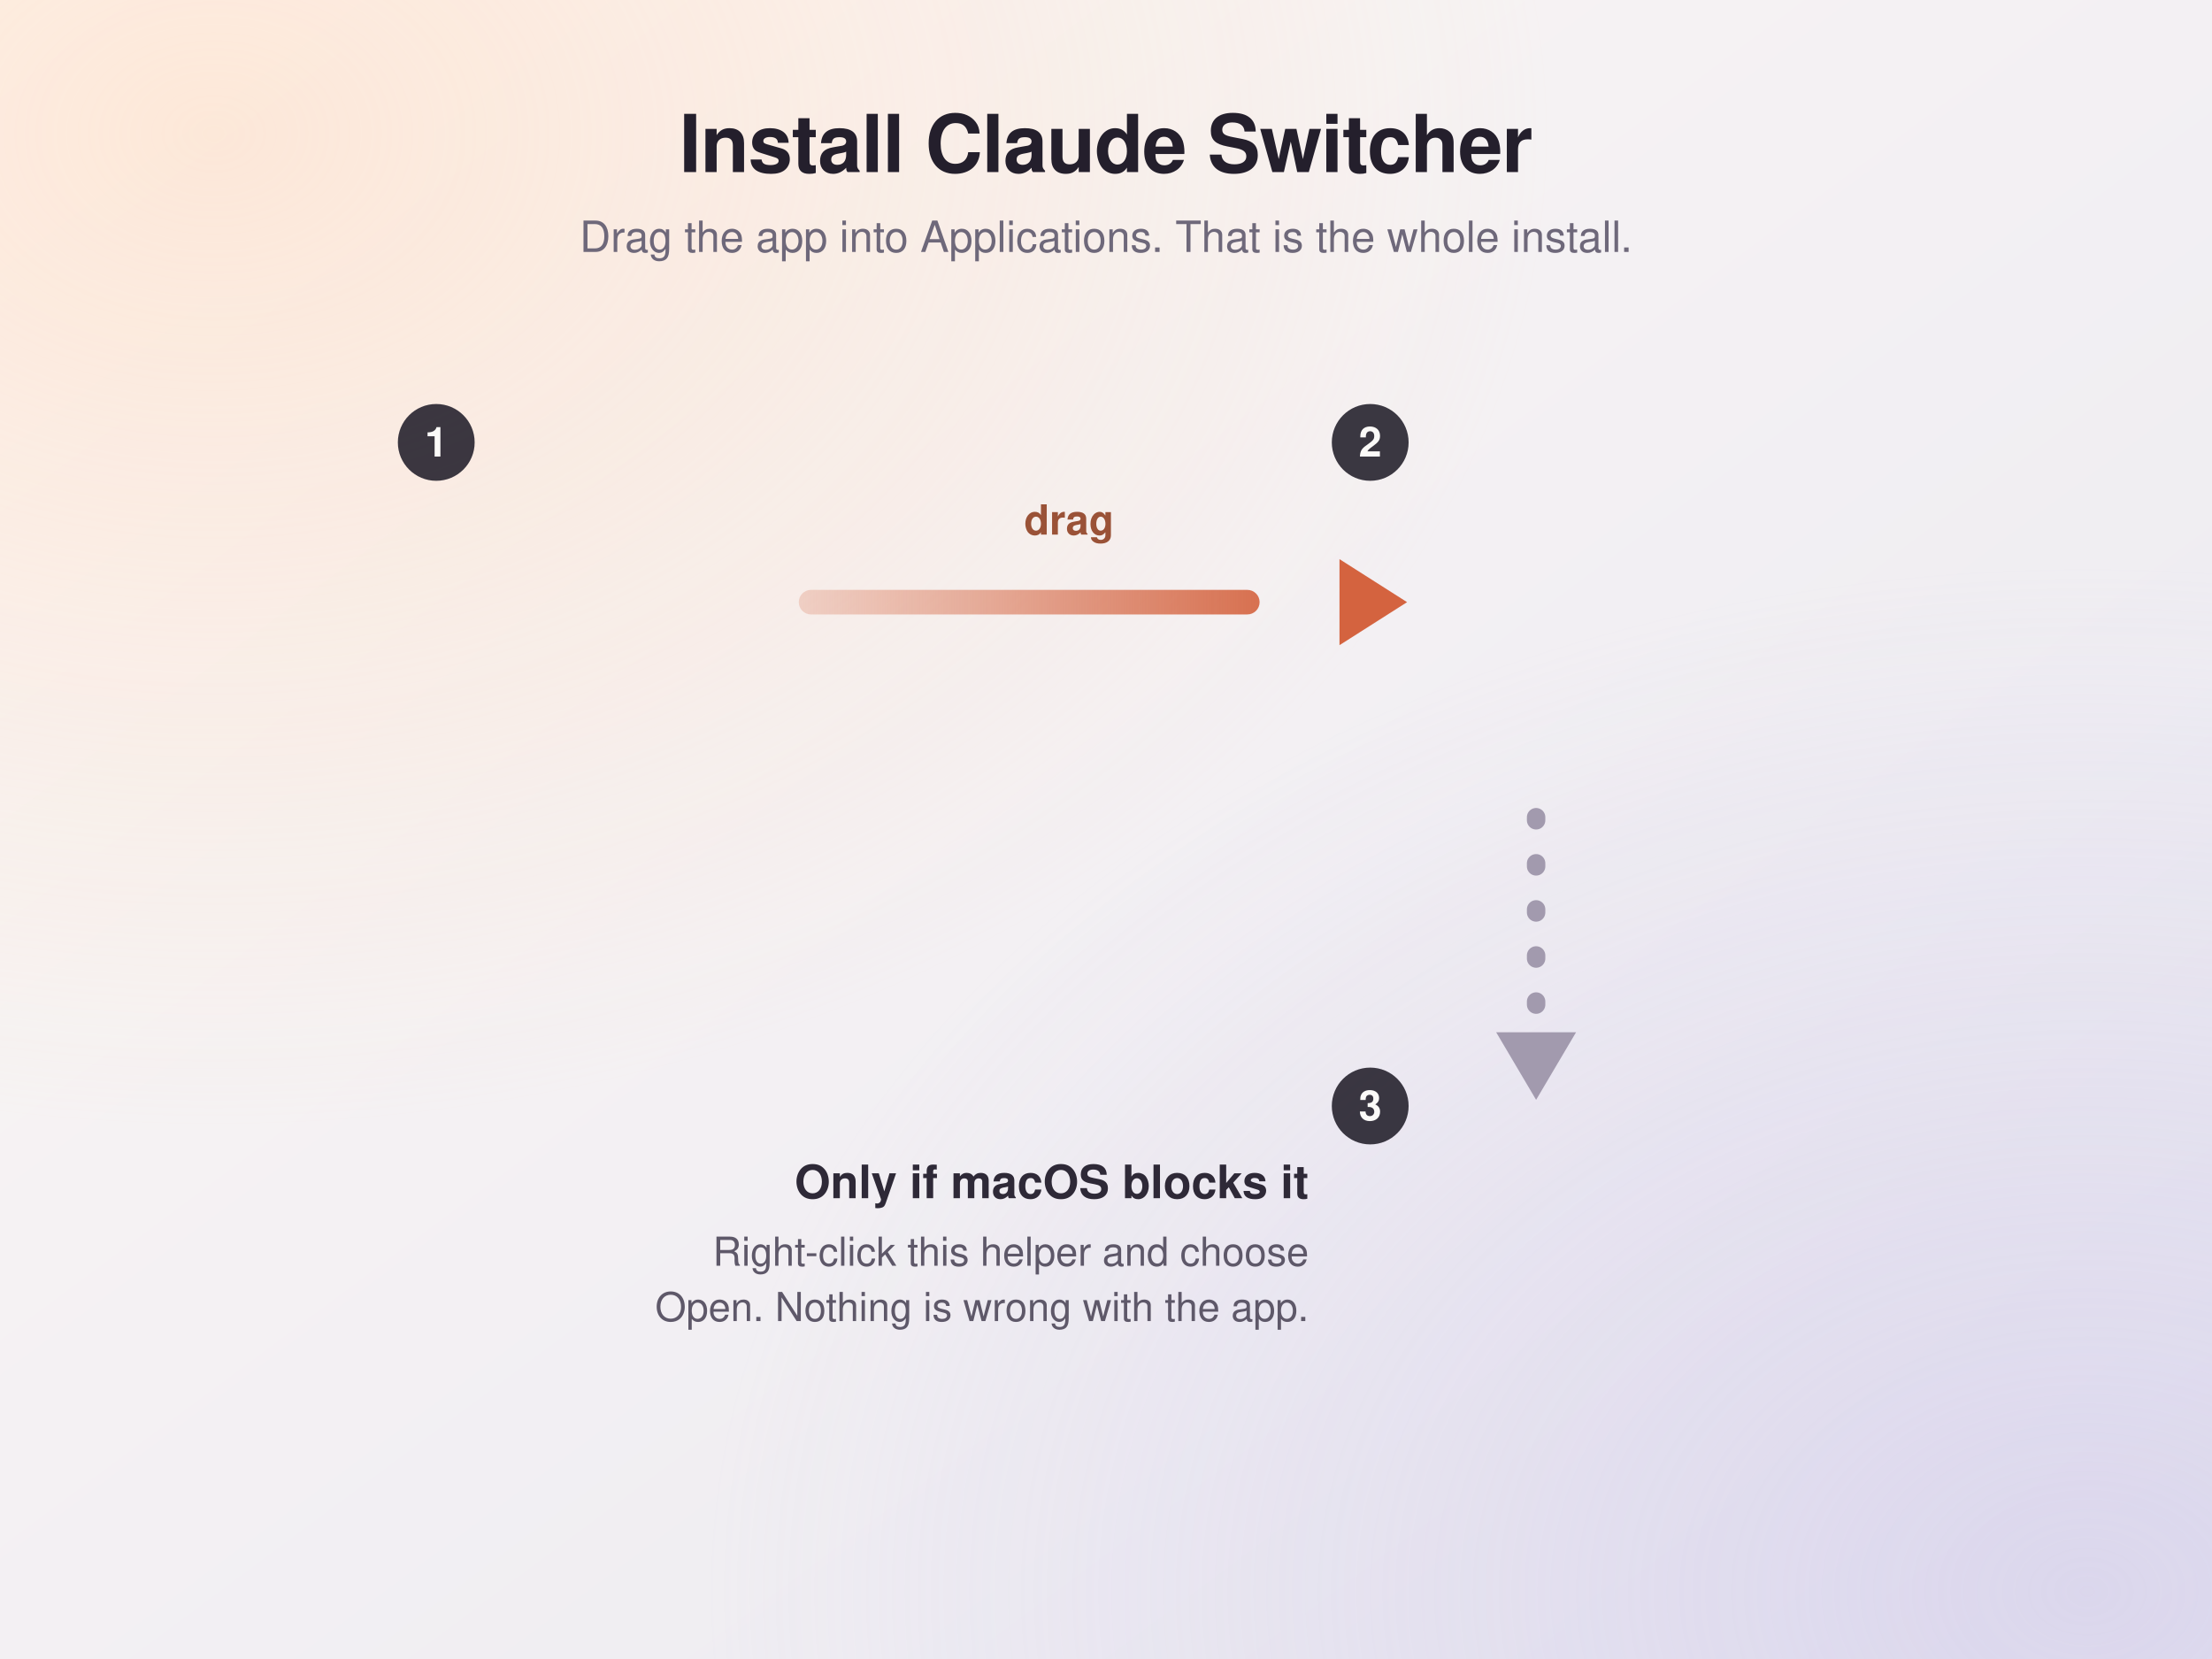
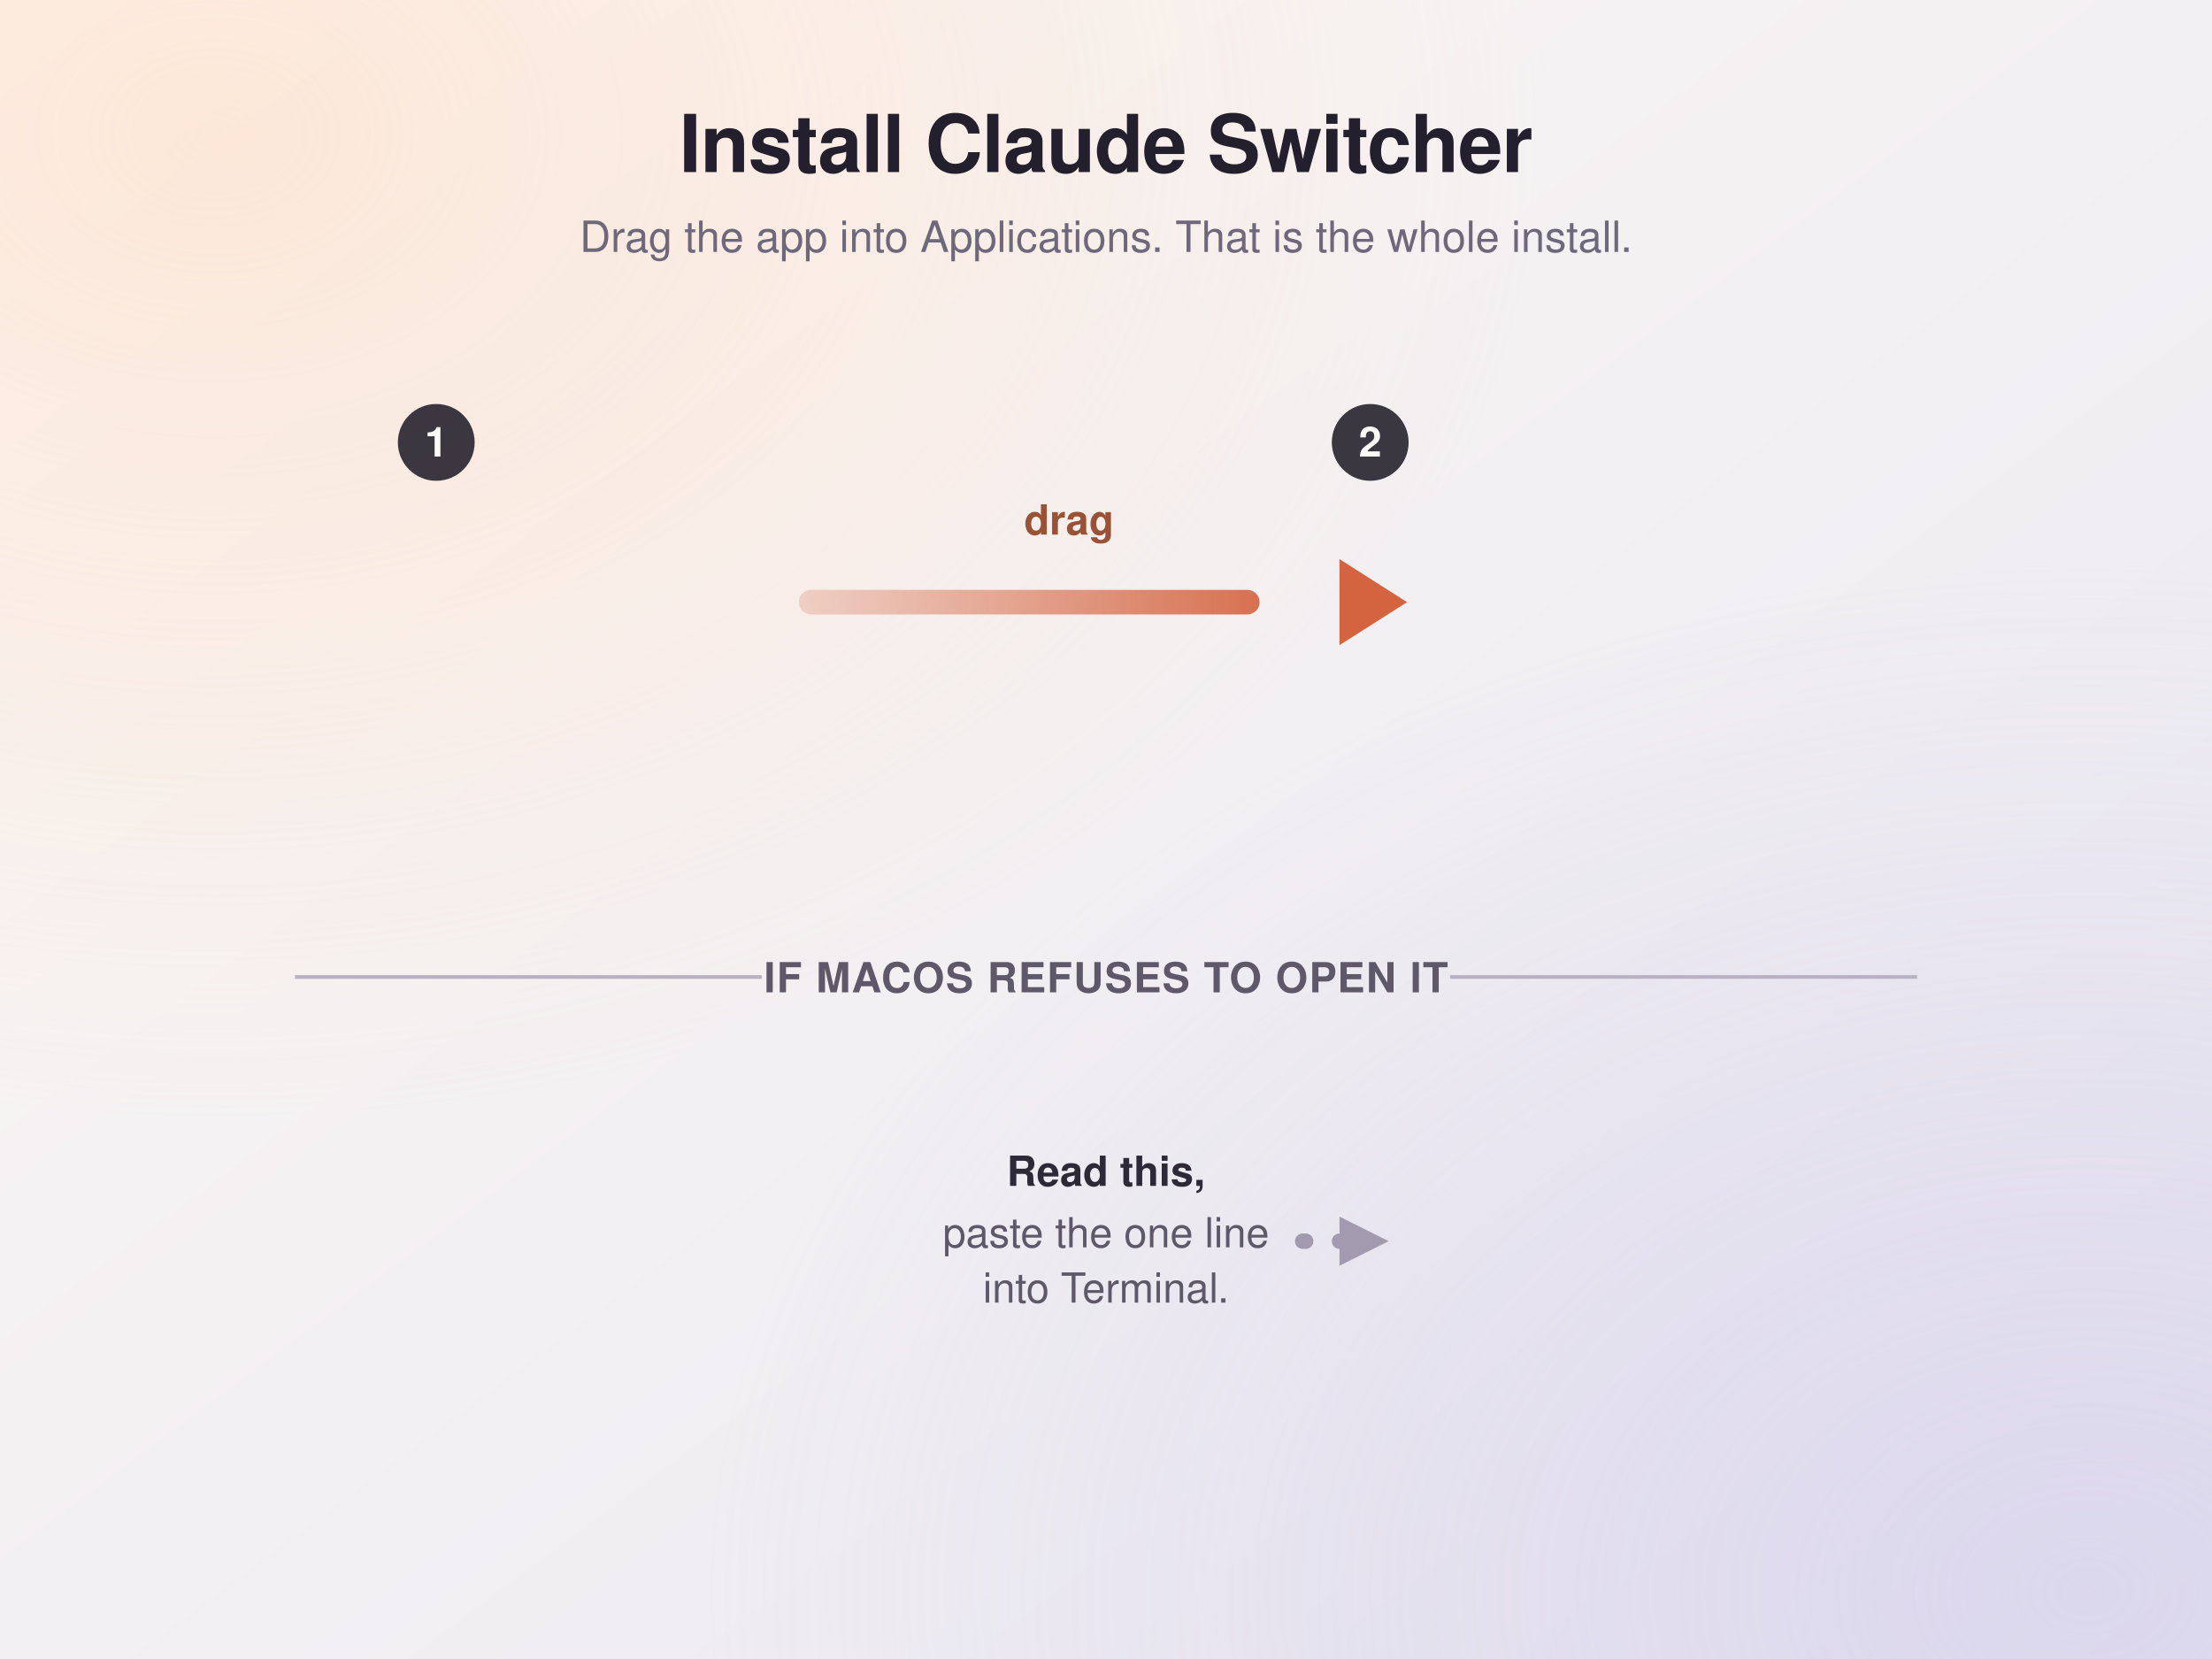
<svg xmlns="http://www.w3.org/2000/svg" viewBox="0 0 720 540" width="720" height="540">
  <defs>
    <linearGradient id="bg" x1="0" y1="0" x2="1" y2="1">
      <stop offset="0" stop-color="#FCF8F4" />
      <stop offset="0.5" stop-color="#F3F0F3" />
      <stop offset="1" stop-color="#E8E8F0" />
    </linearGradient>
    <radialGradient id="warm" cx="0.10" cy="0.08" r="0.60">
      <stop offset="0" stop-color="#FFD9BE" stop-opacity="0.50" />
      <stop offset="1" stop-color="#FFD9BE" stop-opacity="0" />
    </radialGradient>
    <radialGradient id="cool" cx="0.94" cy="0.96" r="0.62">
      <stop offset="0" stop-color="#C8BEE8" stop-opacity="0.42" />
      <stop offset="1" stop-color="#C8BEE8" stop-opacity="0" />
    </radialGradient>
    <linearGradient id="arr" x1="0" y1="0" x2="1" y2="0">
      <stop offset="0" stop-color="#D4633F" stop-opacity="0.22" />
      <stop offset="1" stop-color="#D4633F" stop-opacity="0.9" />
    </linearGradient>
  </defs>
  <rect width="720" height="540" fill="url(#bg)" />
  <rect width="720" height="540" fill="url(#warm)" />
  <rect width="720" height="540" fill="url(#cool)" />
  <text x="360.0" y="56" text-anchor="middle" font-family="Helvetica Neue, Helvetica, Arial" font-size="26" font-weight="600" fill="#241F2C" letter-spacing="-0.3">Install Claude Switcher</text>
  <text x="360.0" y="82" text-anchor="middle" font-family="Helvetica Neue, Helvetica, Arial" font-size="14" fill="#6E687A">Drag the app into Applications. That is the whole install.</text>
  <rect x="260.0" y="192" width="150.0" height="8" rx="4" fill="url(#arr)" />
  <path d="M436.0 182 L458.0 196 L436.0 210 Z" fill="#D4633F" />
  <text x="348.0" y="174" text-anchor="middle" font-family="Helvetica Neue, Helvetica, Arial" font-size="13.5" font-weight="600" fill="#9A5237">drag</text>
  <circle cx="142.0" cy="144.0" r="12.5" fill="#2A2732" opacity="0.92" />
  <text x="142.0" y="148.6" text-anchor="middle" font-family="Helvetica Neue, Helvetica, Arial" font-size="13.5" font-weight="700" fill="#FBFAF8">1</text>
  <circle cx="446.0" cy="144.0" r="12.5" fill="#2A2732" opacity="0.92" />
  <text x="446.0" y="148.6" text-anchor="middle" font-family="Helvetica Neue, Helvetica, Arial" font-size="13.5" font-weight="700" fill="#FBFAF8">2</text>
-   <path d="M500 266.0 C 500 346, 500 366, 500 334.0" fill="none" stroke="#A29AAE" stroke-width="6" stroke-linecap="round" stroke-dasharray="1 14" />
-   <path d="M487 336.0 L500 358.0 L513 336.0 Z" fill="#A29AAE" />
-   <circle cx="446.0" cy="360.0" r="12.5" fill="#2A2732" opacity="0.92" />
-   <text x="446.0" y="364.6" text-anchor="middle" font-family="Helvetica Neue, Helvetica, Arial" font-size="13.5" font-weight="700" fill="#FBFAF8">3</text>
-   <text x="426.0" y="390" text-anchor="end" font-family="Helvetica Neue, Helvetica, Arial" font-size="15" font-weight="600" fill="#2E2937">Only if macOS blocks it</text>
-   <text x="426.0" y="412" text-anchor="end" font-family="Helvetica Neue, Helvetica, Arial" font-size="13" fill="#5E5869">Right-click this helper and choose</text>
-   <text x="426.0" y="430" text-anchor="end" font-family="Helvetica Neue, Helvetica, Arial" font-size="13" fill="#5E5869">Open. Nothing is wrong with the app.</text>
+   <line x1="96" y1="318" x2="248" y2="318" stroke="#B9B2C2" stroke-width="1.2" />
+   <line x1="472" y1="318" x2="624" y2="318" stroke="#B9B2C2" stroke-width="1.2" />
+   <text x="360.0" y="323" text-anchor="middle" font-family="Helvetica Neue, Helvetica, Arial" font-size="13.5" font-weight="600" fill="#5E5869" letter-spacing="0.4">IF MACOS REFUSES TO OPEN IT</text>
+   <text x="360.0" y="386" text-anchor="middle" font-family="Helvetica Neue, Helvetica, Arial" font-size="13.5" font-weight="600" fill="#2E2937">Read this,</text>
+   <text x="360.0" y="406" text-anchor="middle" font-family="Helvetica Neue, Helvetica, Arial" font-size="13.5" fill="#5E5869">paste the one line</text>
+   <text x="360.0" y="424" text-anchor="middle" font-family="Helvetica Neue, Helvetica, Arial" font-size="13.5" fill="#5E5869">into Terminal.</text>
+   <path d="M424 404 L440 404" fill="none" stroke="#A29AAE" stroke-width="5" stroke-linecap="round" stroke-dasharray="1 11" />
+   <path d="M436 396 L452 404 L436 412 Z" fill="#A29AAE" />
</svg>
